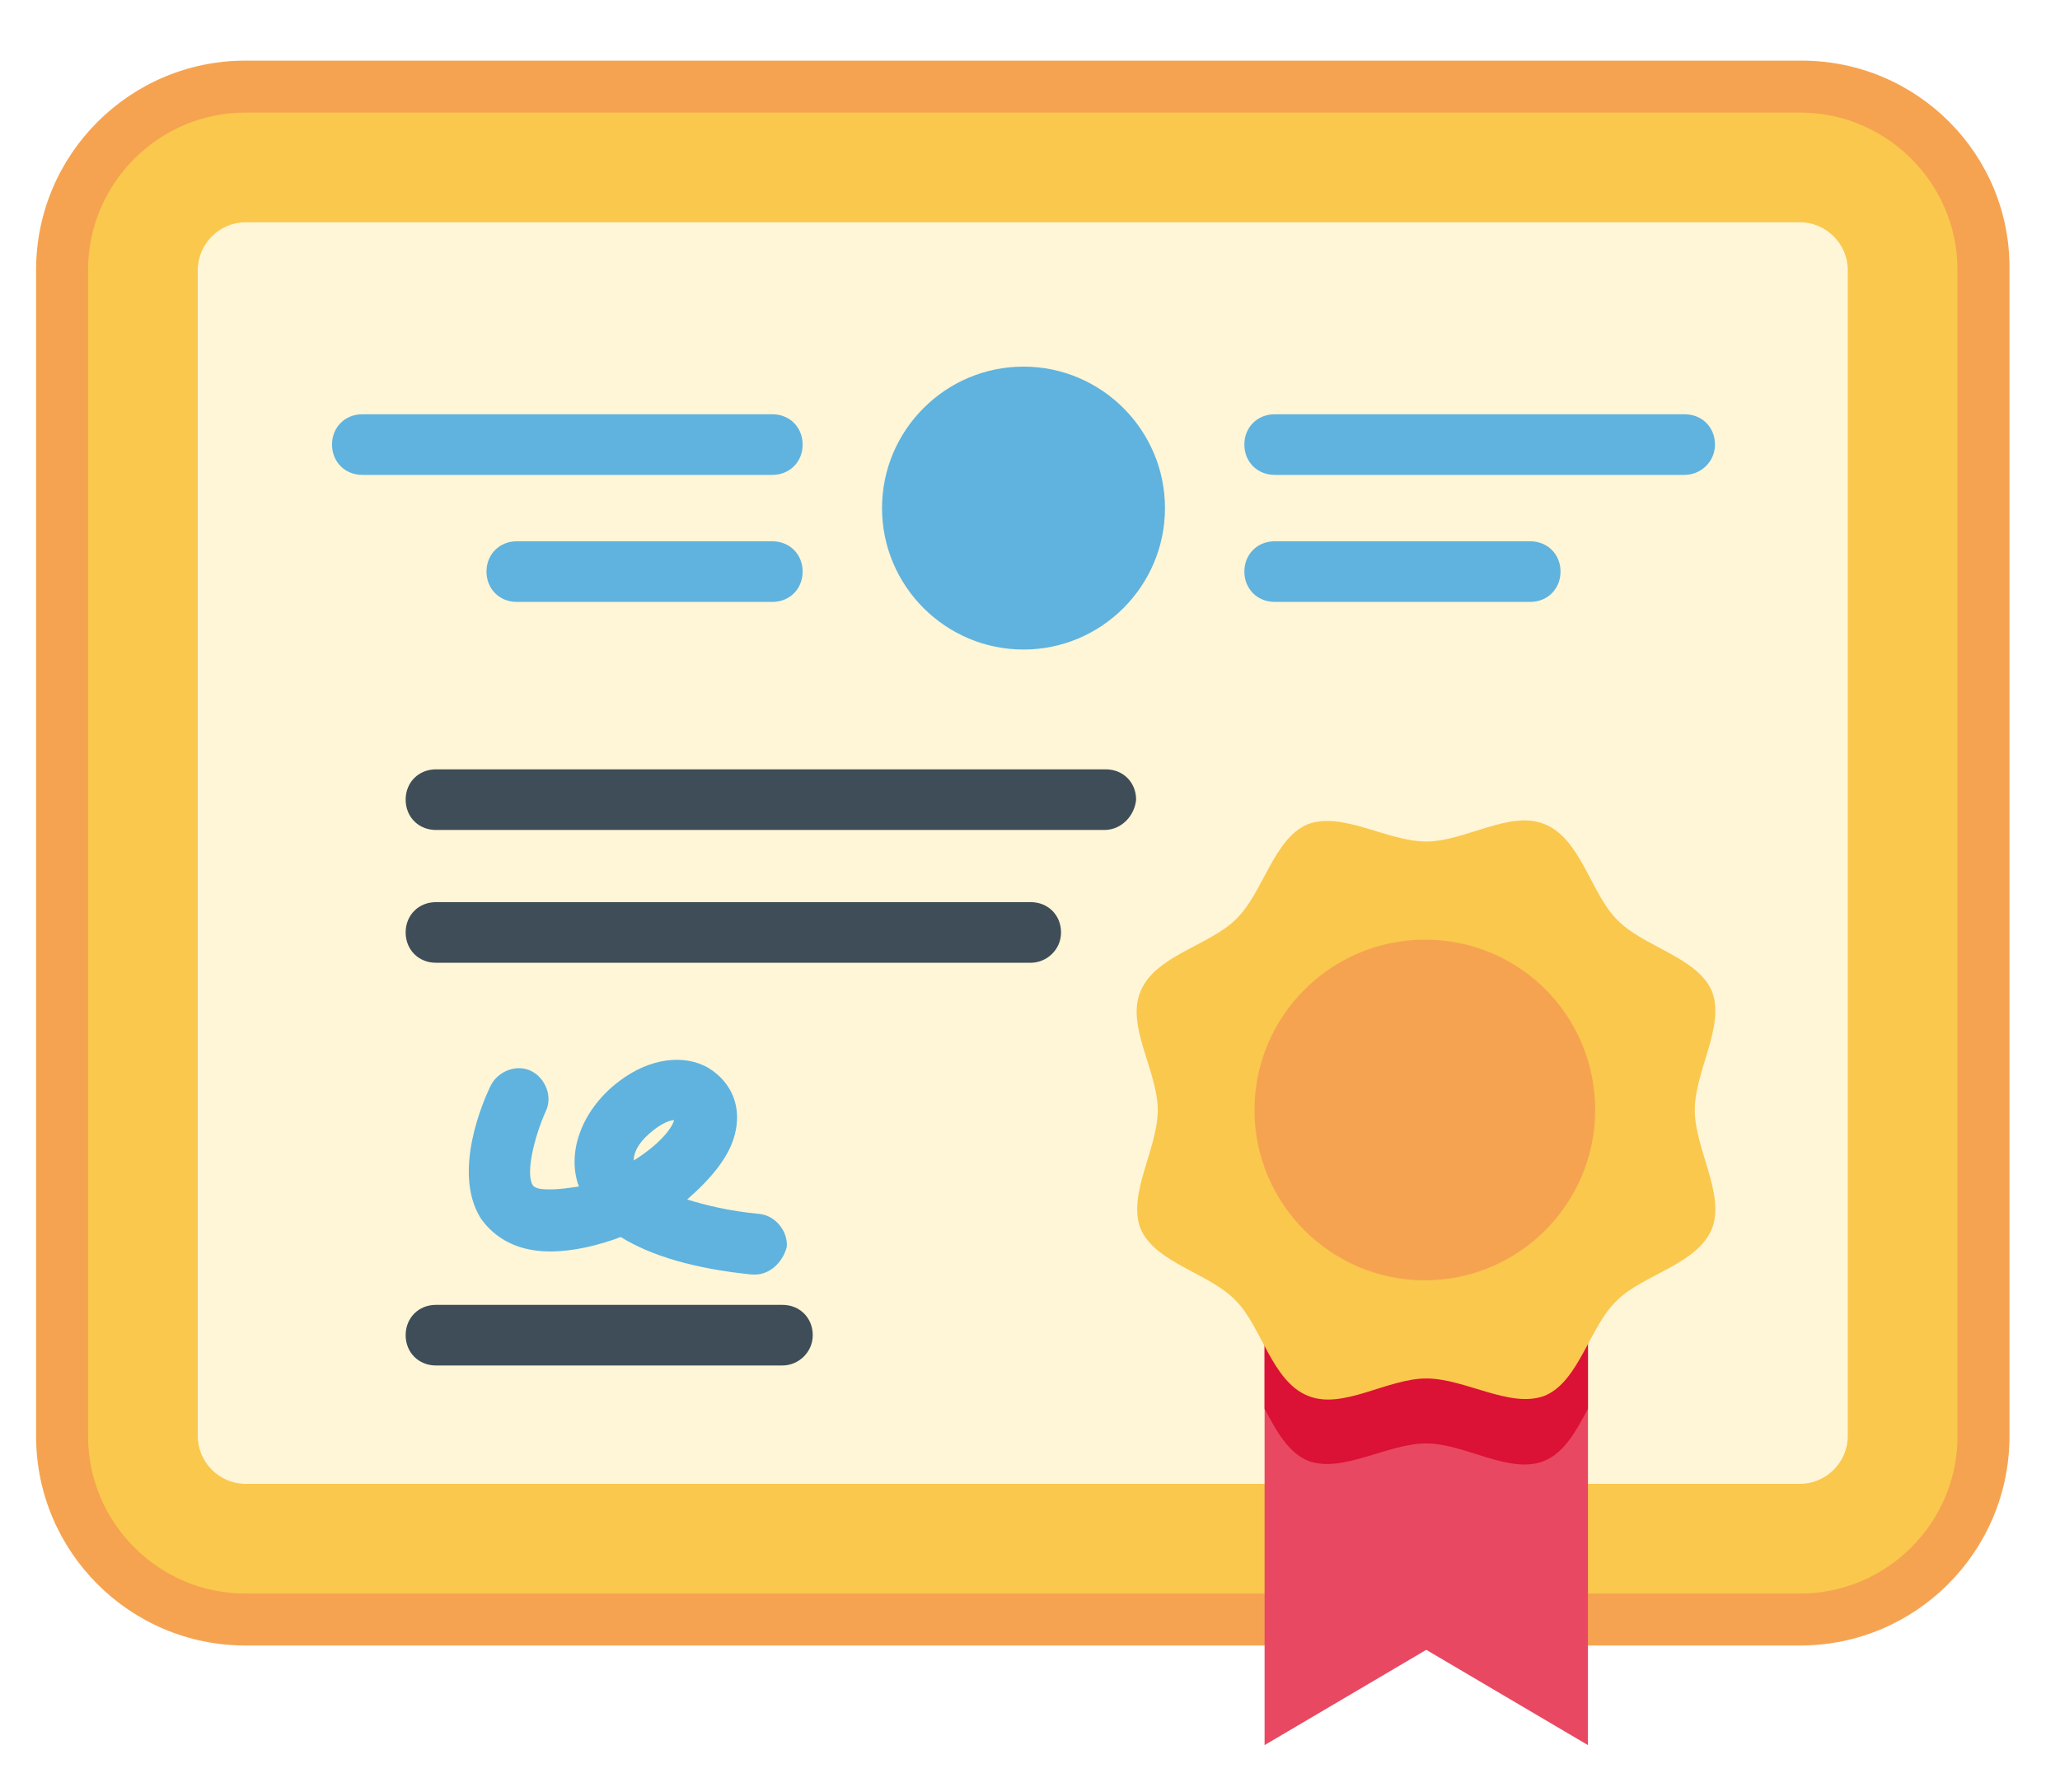
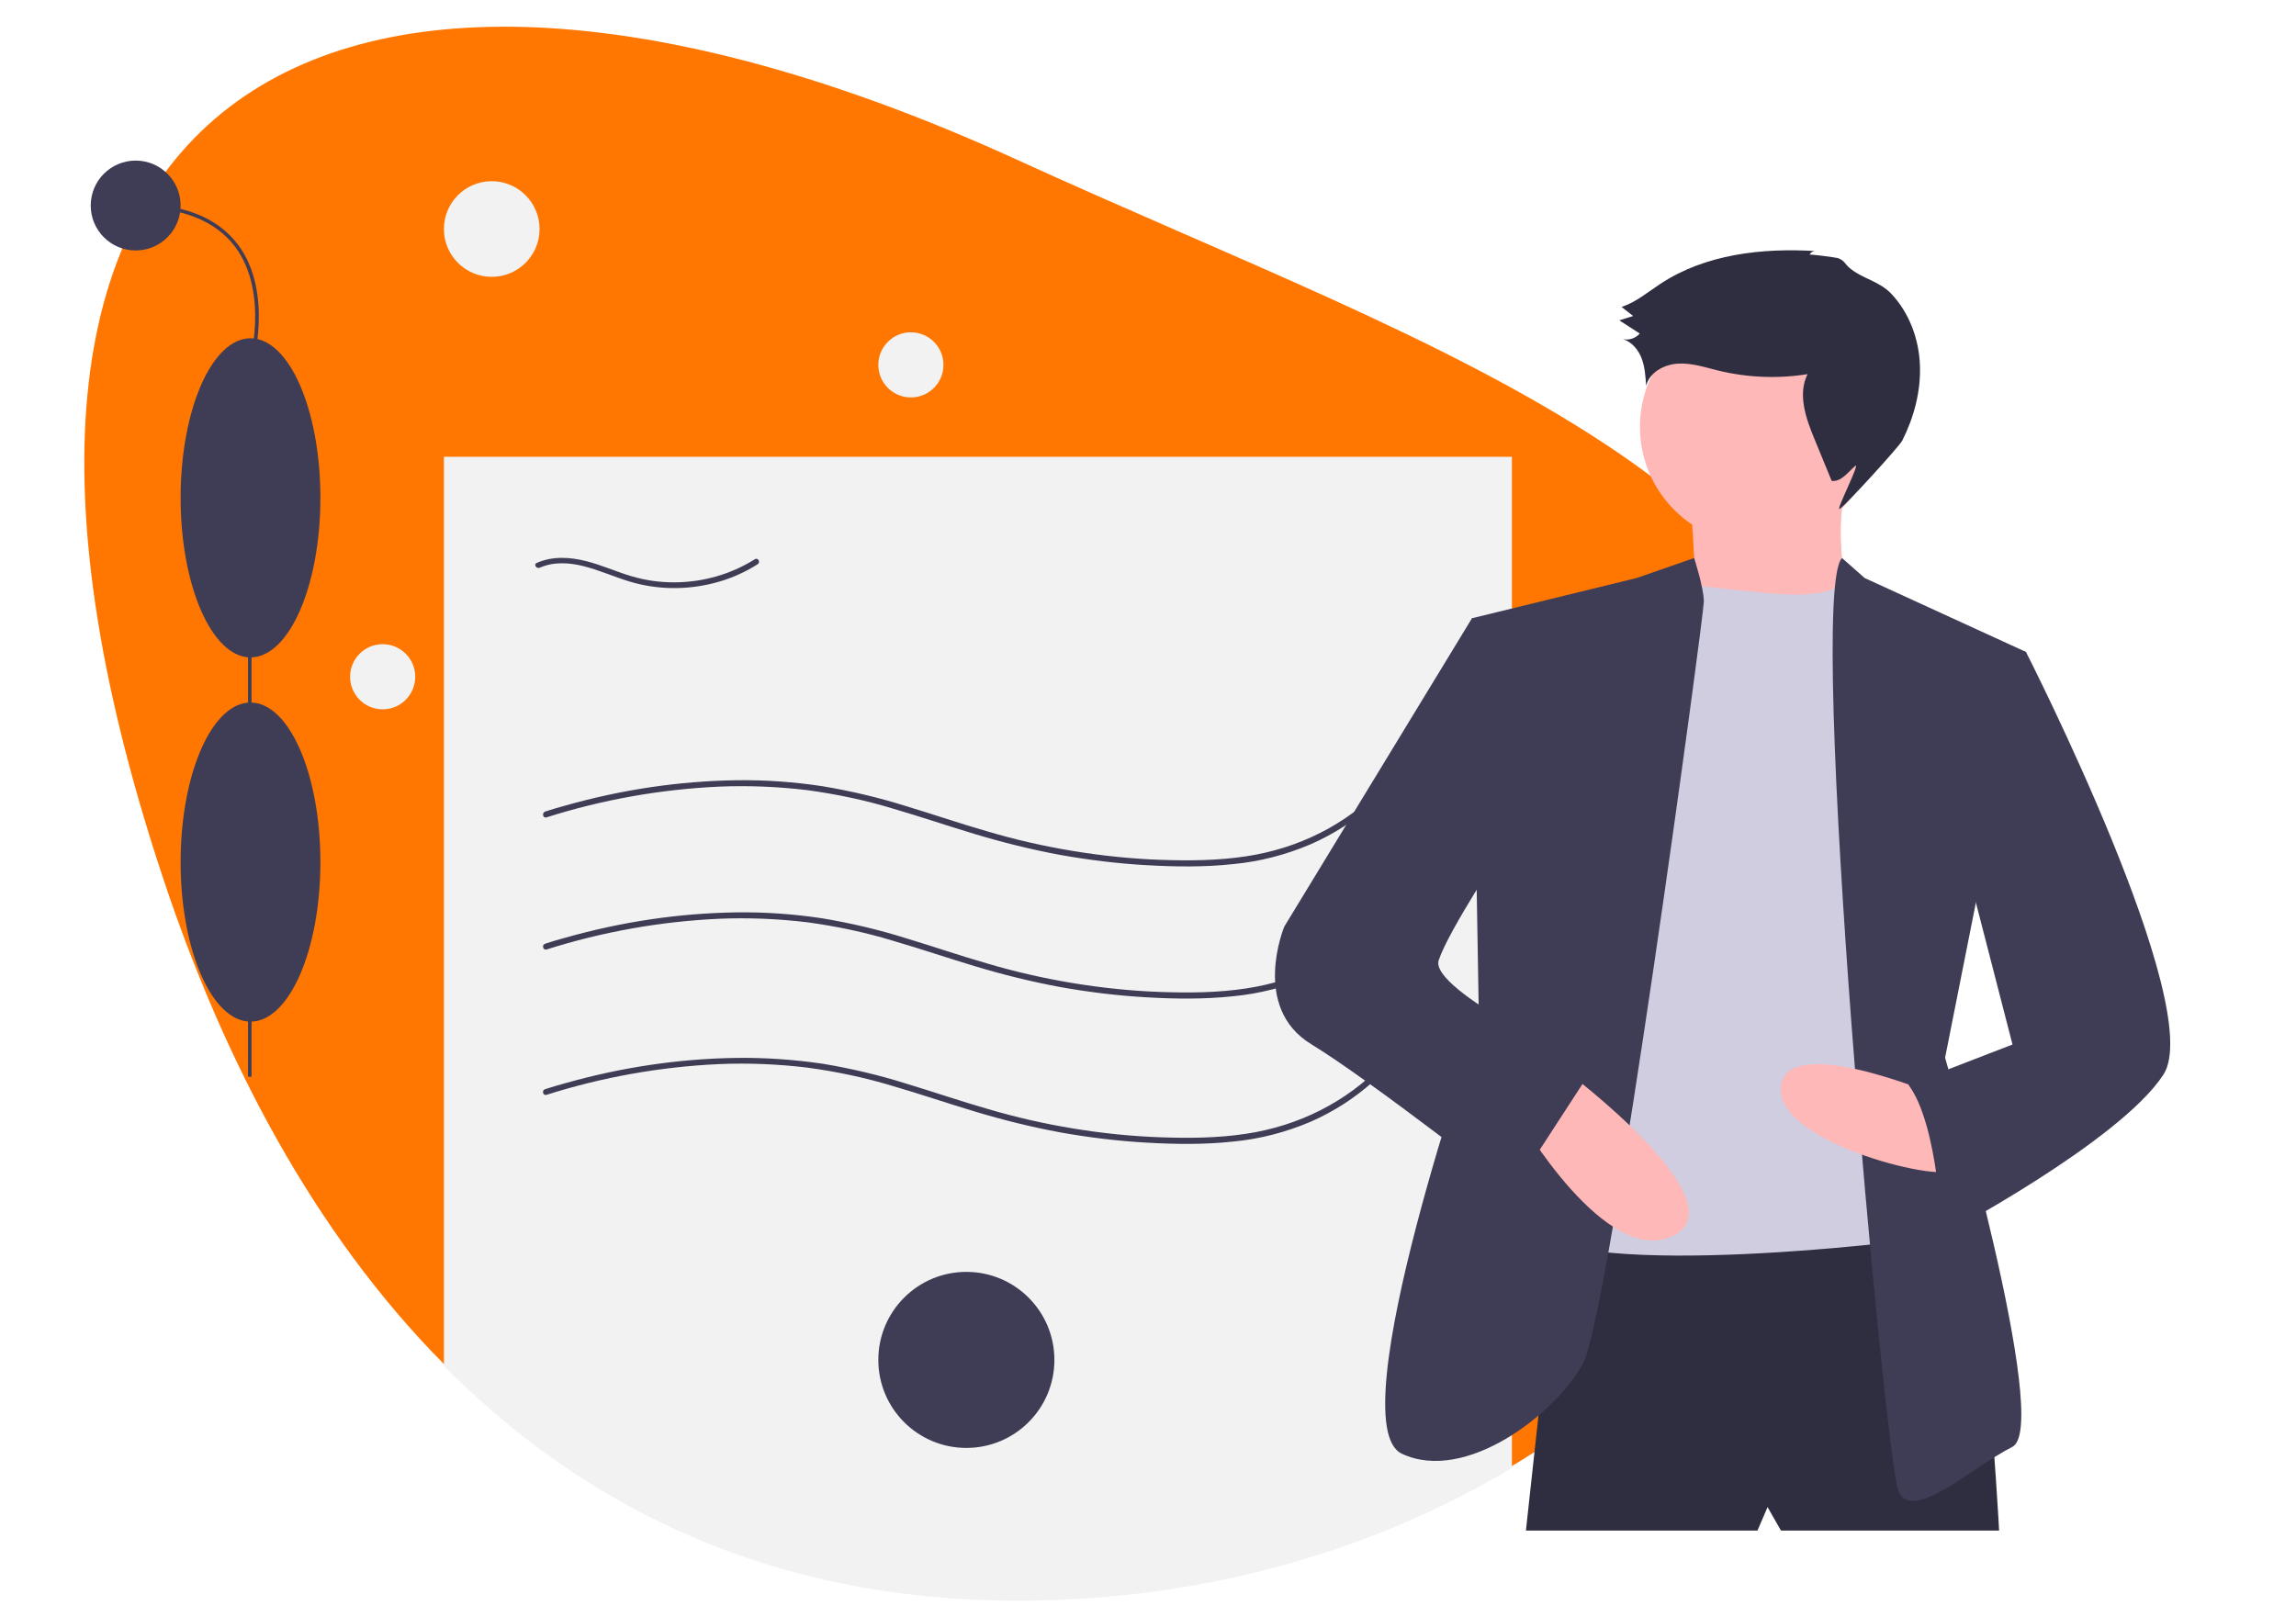
- <svg xmlns="http://www.w3.org/2000/svg" version="1.1" id="Calque_1" x="0px" y="0px" viewBox="0 0 142.7 124.1" style="enable-background:new 0 0 142.7 124.1;" xml:space="preserve">
+ <svg xmlns="http://www.w3.org/2000/svg" version="1.1" id="b43bf247-fd00-4c66-86de-2f4e4870ba29" x="0px" y="0px" viewBox="0 0 1113.6 784.4" style="enable-background:new 0 0 1113.6 784.4;" xml:space="preserve">
  <style type="text/css">
- 	.st0{fill:#F6A351;}
- 	.st1{fill:#F9C84D;}
- 	.st2{fill:#FFF5D7;}
- 	.st3{fill:#E94862;}
- 	.st4{fill:#DB1136;}
- 	.st5{fill:#5FB3DE;}
- 	.st6{fill:#3E4D57;}
+ 	.st0{opacity:0.1;fill:#FF7700;enable-background:new    ;}
+ 	.st1{opacity:0.1;}
+ 	.st2{fill:#3F3D56;}
+ 	.st3{fill:#FF7700;}
+ 	.st4{opacity:0.1;enable-background:new    ;}
+ 	.st5{fill:#A8A8A8;}
+ 	.st6{opacity:0.2;enable-background:new    ;}
+ 	.st7{fill:url(#SVGID_1_);}
+ 	.st8{fill:#696791;}
+ 	.st9{fill:#A0616A;}
+ 	.st10{fill:#F86D70;}
+ 	.st11{fill:#2D293D;}
+ 	.st12{fill:none;stroke:#3F3D56;stroke-width:7;stroke-linecap:round;stroke-miterlimit:10;}
+ 	.st13{fill:#F2F2F2;}
+ 	.st14{fill:#2F2E41;}
+ 	.st15{fill:#FFB8B8;}
+ 	.st16{fill:#D0CDE1;}
</style>
-   <g>
-     <path class="st0" d="M124.8,4.2H17c-8,0-14.5,6.5-14.5,14.5v80.8c0,8,6.5,14.5,14.5,14.5h107.7c8,0,14.5-6.5,14.5-14.5V18.7   C139.3,10.7,132.8,4.2,124.8,4.2z" />
-     <path class="st1" d="M17,110.4c-6,0-10.9-4.9-10.9-10.9V18.7c0-6,4.9-10.9,10.9-10.9h107.7c6,0,10.9,4.9,10.9,10.9v80.8   c0,6-4.9,10.9-10.9,10.9H17z" />
-     <path class="st2" d="M17,102.8c-1.8,0-3.3-1.5-3.3-3.3V18.7c0-1.8,1.5-3.3,3.3-3.3h107.7c1.8,0,3.3,1.5,3.3,3.3v80.8   c0,1.8-1.5,3.3-3.3,3.3H17z" />
-     <path class="st3" d="M110,93v27.9l-11.2-6.6l-11.2,6.6V93H110z" />
-     <path class="st4" d="M110,93v4.6c-0.8,1.5-1.6,3-3,3.6c-2.4,1-5.5-1.2-8.2-1.2c-2.7,0-5.8,2.1-8.2,1.2c-1.4-0.6-2.2-2.1-3-3.6V93   H110z" />
-     <path class="st1" d="M117.4,76.9c0-2.7,2.1-5.8,1.2-8.2c-1-2.4-4.8-3.1-6.6-5c-1.8-1.8-2.5-5.6-5-6.6c-2.4-1-5.5,1.2-8.2,1.2   c-2.7,0-5.8-2.1-8.2-1.2c-2.4,1-3.1,4.8-5,6.6c-1.8,1.8-5.6,2.5-6.6,5c-1,2.4,1.2,5.5,1.2,8.2c0,2.7-2.1,5.8-1.2,8.2   c1,2.4,4.8,3.1,6.6,5c1.8,1.8,2.5,5.6,5,6.6c2.4,1,5.5-1.2,8.2-1.2c2.7,0,5.8,2.1,8.2,1.2c2.4-1,3.1-4.8,5-6.6   c1.8-1.8,5.6-2.5,6.6-5C119.5,82.7,117.4,79.6,117.4,76.9z" />
-     <path class="st0" d="M110.5,76.9c0,6.5-5.3,11.8-11.8,11.8c-6.5,0-11.8-5.3-11.8-11.8c0-6.5,5.3-11.8,11.8-11.8   C105.3,65.1,110.5,70.4,110.5,76.9z" />
-     <g>
-       <path class="st5" d="M80.7,35.2c0,5.4-4.4,9.8-9.8,9.8c-5.4,0-9.8-4.4-9.8-9.8s4.4-9.8,9.8-9.8C76.3,25.4,80.7,29.8,80.7,35.2z" />
-       <path class="st5" d="M53.5,32.9H25.1c-1.2,0-2.1-0.9-2.1-2.1c0-1.2,0.9-2.1,2.1-2.1h28.4c1.2,0,2.1,0.9,2.1,2.1    C55.6,32,54.7,32.9,53.5,32.9z" />
-       <path class="st5" d="M53.5,41.7H35.8c-1.2,0-2.1-0.9-2.1-2.1s0.9-2.1,2.1-2.1h17.7c1.2,0,2.1,0.9,2.1,2.1S54.7,41.7,53.5,41.7z" />
-       <path class="st5" d="M116.7,32.9H88.3c-1.2,0-2.1-0.9-2.1-2.1c0-1.2,0.9-2.1,2.1-2.1h28.4c1.2,0,2.1,0.9,2.1,2.1    C118.8,32,117.8,32.9,116.7,32.9z" />
-       <path class="st5" d="M106,41.7H88.3c-1.2,0-2.1-0.9-2.1-2.1s0.9-2.1,2.1-2.1H106c1.2,0,2.1,0.9,2.1,2.1S107.2,41.7,106,41.7z" />
-     </g>
-     <path class="st6" d="M76.5,57.5H30.2c-1.2,0-2.1-0.9-2.1-2.1c0-1.2,0.9-2.1,2.1-2.1h46.4c1.2,0,2.1,0.9,2.1,2.1   C78.6,56.5,77.7,57.5,76.5,57.5z" />
-     <path class="st6" d="M71.4,66.7H30.2c-1.2,0-2.1-0.9-2.1-2.1c0-1.2,0.9-2.1,2.1-2.1h41.2c1.2,0,2.1,0.9,2.1,2.1   C73.5,65.8,72.5,66.7,71.4,66.7z" />
-     <path class="st6" d="M54.2,94.6h-24c-1.2,0-2.1-0.9-2.1-2.1c0-1.2,0.9-2.1,2.1-2.1h24c1.2,0,2.1,0.9,2.1,2.1   C56.3,93.7,55.3,94.6,54.2,94.6z" />
-     <path class="st5" d="M52.3,88.3c-0.1,0-0.1,0-0.2,0c-4-0.4-7-1.3-9.1-2.6c-1.6,0.6-3.3,1-4.9,1c-2.7,0-4.1-1.3-4.8-2.3   c-2-3.2,0.2-8.2,0.7-9.2c0.5-1,1.8-1.5,2.8-1c1,0.5,1.5,1.8,1,2.8c-0.8,1.8-1.4,4.3-0.9,5.1c0.2,0.3,0.8,0.3,1.2,0.3   c0.7,0,1.3-0.1,2-0.2c0-0.1-0.1-0.2-0.1-0.3c-0.7-2.4,0.5-5.2,2.9-7c2.1-1.6,4.5-1.9,6.2-0.9c1.6,1,2.3,2.7,1.8,4.6   c-0.4,1.6-1.7,3.1-3.3,4.5c1.3,0.4,2.9,0.8,5,1c1.1,0.1,2,1.2,1.9,2.3C54.2,87.5,53.3,88.3,52.3,88.3z M46.7,77.6   c-0.4,0-1.2,0.4-2,1.2c-0.3,0.3-0.8,0.9-0.8,1.6C45.5,79.4,46.5,78.3,46.7,77.6z" />
-   </g>
+   <path class="st3" d="M907.7,426.6c0,117.4-68.9,221.3-174.4,284.6c-67.7,40.6-150.4,64.4-239.8,64.4c-119.1,0-209.9-45-278.2-113.9  c-63-63.5-106.8-147.4-136-235.1C-51.2,35,166.7-71.8,493.5,77.6C701.5,172.7,907.7,233.8,907.7,426.6z" />
+   <path class="st13" d="M733.3,221.6v490.5c-67.7,40.6-150.4,64.4-239.8,64.4c-119.1,0-209.9-45-278.2-113.9v-441L733.3,221.6z" />
+   <path class="st2" d="M265.1,460.6c27.1-8.6,55.3-13.6,83.7-14.9c14.2-0.6,28.5,0,42.7,1.7c14,1.9,27.9,4.8,41.4,8.9  c13.4,3.9,26.6,8.4,39.9,12.4c13.6,4.1,27.3,7.5,41.3,10.1c13.9,2.5,27.9,4.2,41.9,5c13.9,0.8,28,1,41.9-0.5  c13-1.2,25.7-4.5,37.7-9.6c11.2-4.9,21.5-11.5,30.6-19.7c2.3-2,4.5-4.1,6.6-6.4c1.2-1.3-0.7-3.3-2-2c-17.8,18.6-41.1,30.1-66.4,33.9  c-13.8,2.1-27.8,2.2-41.7,1.7c-14.2-0.5-28.4-2-42.4-4.3c-13.9-2.3-27.6-5.4-41.1-9.4c-13.3-3.8-26.3-8.3-39.6-12.3  c-13.3-4.2-26.9-7.4-40.7-9.7c-13.8-2.1-27.8-3.1-41.8-2.9c-27.9,0.4-55.7,4.6-82.6,12.2c-3.4,0.9-6.7,1.9-10.1,3  C262.6,458.4,263.4,461.1,265.1,460.6L265.1,460.6z" />
+   <path class="st2" d="M265.1,531.1c27.1-8.6,55.3-13.6,83.7-14.9c14.2-0.6,28.5,0,42.7,1.7c14,1.9,27.9,4.8,41.4,8.9  c13.4,3.9,26.6,8.4,39.9,12.4c13.6,4.1,27.3,7.5,41.3,10.1c13.9,2.5,27.9,4.2,41.9,5c13.9,0.8,28,1,41.9-0.5  c13-1.2,25.7-4.5,37.7-9.6c11.2-4.9,21.5-11.5,30.6-19.7c2.3-2,4.5-4.1,6.6-6.4c1.2-1.3-0.7-3.3-2-2c-17.8,18.6-41.1,30.1-66.4,33.9  c-13.8,2.1-27.8,2.2-41.7,1.7c-14.2-0.5-28.4-2-42.4-4.3c-13.9-2.3-27.6-5.4-41.1-9.4c-13.3-3.8-26.3-8.3-39.6-12.3  c-13.3-4.2-26.9-7.4-40.7-9.7C385,514,371,513,357,513.2c-27.9,0.4-55.7,4.6-82.6,12.2c-3.4,0.9-6.7,1.9-10.1,3  C262.6,529,263.4,531.7,265.1,531.1L265.1,531.1z" />
+   <path class="st2" d="M265.1,396.5c27.1-8.6,55.3-13.6,83.7-14.9c14.2-0.6,28.5,0,42.7,1.7c14,1.9,27.9,4.8,41.4,8.9  c13.4,3.9,26.6,8.4,39.9,12.4c13.6,4.1,27.3,7.5,41.3,10.1c13.9,2.5,27.9,4.2,41.9,5c13.9,0.8,28,1,41.9-0.5  c13-1.2,25.7-4.5,37.7-9.6c11.2-4.9,21.5-11.5,30.6-19.7c2.3-2,4.5-4.1,6.6-6.4c1.2-1.3-0.7-3.3-2-2c-17.8,18.6-41.1,30.1-66.4,33.9  c-13.8,2.1-27.8,2.2-41.7,1.7c-14.2-0.5-28.4-2-42.4-4.3c-13.9-2.3-27.6-5.4-41.1-9.4c-13.3-3.8-26.3-8.3-39.6-12.3  c-13.3-4.2-26.9-7.4-40.7-9.7c-13.8-2.1-27.8-3.1-41.8-2.9c-27.9,0.4-55.7,4.6-82.6,12.2c-3.4,0.9-6.7,1.9-10.1,3  C262.6,394.4,263.4,397.1,265.1,396.5L265.1,396.5z" />
+   <path class="st2" d="M261.8,275.4c6.7-3,14.5-2.5,21.4-0.7c7.5,1.9,14.6,5.1,22.1,7.4c13.3,4,27.4,4.2,40.8,0.8  c7.6-1.9,14.8-5,21.4-9.2c1.5-1,0.1-3.4-1.4-2.4c-11.8,7.4-25.4,11.2-39.3,11.2c-7,0-13.9-1-20.6-3c-7.4-2.2-14.4-5.4-21.9-7.3  c-7.9-2-16.4-2.5-24,0.9C258.7,273.7,260.1,276.1,261.8,275.4L261.8,275.4z" />
+   <circle class="st2" cx="468.7" cy="659.7" r="42.7" />
+   <circle class="st13" cx="238.5" cy="111.1" r="23.2" />
+   <circle class="st13" cx="441.8" cy="177" r="15.8" />
+   <circle class="st13" cx="185.6" cy="328.3" r="15.8" />
+   <rect x="120.3" y="211.1" class="st2" width="1.7" height="311.2" />
+   <ellipse class="st2" cx="121.5" cy="418.2" rx="33.9" ry="77.4" />
+   <ellipse class="st2" cx="121.5" cy="241.5" rx="33.9" ry="77.4" />
+   <path class="st2" d="M122.3,178.3l-1.7-0.5c0.1-0.4,10.3-35.4-6.5-58c-9.5-12.7-25.8-19.2-48.4-19.2v-1.7c23.2,0,40,6.7,49.8,19.9  C132.9,142,122.4,177.9,122.3,178.3z" />
+   <circle class="st2" cx="65.8" cy="99.7" r="21.8" />
+   <path class="st14" d="M756.4,592.8l-16.3,149.7h112.3l4.9-11.4l6.5,11.4h105.8c0,0-8.1-154.6-22.8-159.5  C932.1,578.2,756.4,592.8,756.4,592.8z" />
+   <circle class="st15" cx="852.4" cy="207.1" r="57" />
+   <path class="st15" d="M819.8,242.9c0,0,4.9,52.1,0,55.3c-4.9,3.3,78.1,1.6,78.1,1.6s-11.4-47.2,0-70L819.8,242.9z" />
+   <path class="st16" d="M849.1,286.8c0,0,41.9,6.5,45.4-6.5l21.4,29.3l1.6,293c0,0-174.2,21.2-180.7-13s66.7-304.4,66.7-304.4L822,284  C822,284,845.9,286.8,849.1,286.8z" />
+   <path class="st2" d="M821.7,270.7l-27.9,9.7L714,299.9l3.3,195.3c0,0-68.4,195.3-37.4,210c30.9,14.6,74.9-19.5,87.9-43.9  c13-24.4,58.6-363,58.6-369.5S821.7,270.7,821.7,270.7z" />
+   <path class="st2" d="M893.4,270.7l11,9.7l78.1,35.8l-39.1,196.9c0,0,52.1,179,32.6,188.8c-19.5,9.8-48.8,37.4-55.3,21.2  C914.2,706.8,875.9,288.6,893.4,270.7z" />
+   <path class="st15" d="M938.6,531c0,0-73.2-30.9-74.9-3.3c-1.6,27.7,83,47.2,83,39.1S938.6,531,938.6,531z" />
+   <path class="st15" d="M759.6,519.6c0,0,84.6,63.5,52.1,79.8c-32.6,16.3-74.9-57-74.9-57L759.6,519.6z" />
+   <path class="st14" d="M877.7,123.6c0.5-1.2,1.7-1.9,3-1.8c-26.1-1.6-53.6,1.5-75.4,15.9c-6.1,4-11.8,8.9-18.8,11.2l5.6,4.4l-6.7,2.1  l9.9,6.4c-2,2.3-5.2,3.4-8.2,2.7c4.3,1.3,7.5,5.1,9.1,9.3s1.9,8.8,2.2,13.3c1.7-6.5,8.7-10.3,15.4-10.7c6.7-0.4,13.2,1.8,19.7,3.4  c14.1,3.4,28.8,4,43.2,1.7c-4.9,9.8-0.8,21.5,3.4,31.6l8.3,20.2c4.6,0.5,7.8-4.1,11.3-7.2c3.2-2.8-9.4,21.7-7.5,20.8  c2.5-1.2,29.2-30.6,30.4-33.1c5.7-11.3,9.1-24,8.6-36.7c-0.5-12.7-5.2-25.4-13.9-34.6c-5.9-6.2-14.1-7.3-20.2-12.5  c-2.4-2-2.4-3.6-5.7-4.8C890.4,124.9,877.9,123.2,877.7,123.6z" />
+   <path class="st2" d="M725.4,304.7l-11.4-4.9l-91.1,149.7c0,0-16.3,39.1,13,57s97.7,71.6,97.7,71.6l39.1-60.2  c0,0-79.8-37.4-74.9-52.1c4.9-14.6,30.9-53.7,30.9-53.7L725.4,304.7z" />
+   <path class="st2" d="M961.4,312.9l21.2,3.3c0,0,87.9,172.5,66.7,205.1c-21.2,32.6-107.4,78.1-107.4,78.1s-1.6-53.7-16.3-73.2  l50.5-19.5l-27.7-107.4L961.4,312.9z" />
</svg>
